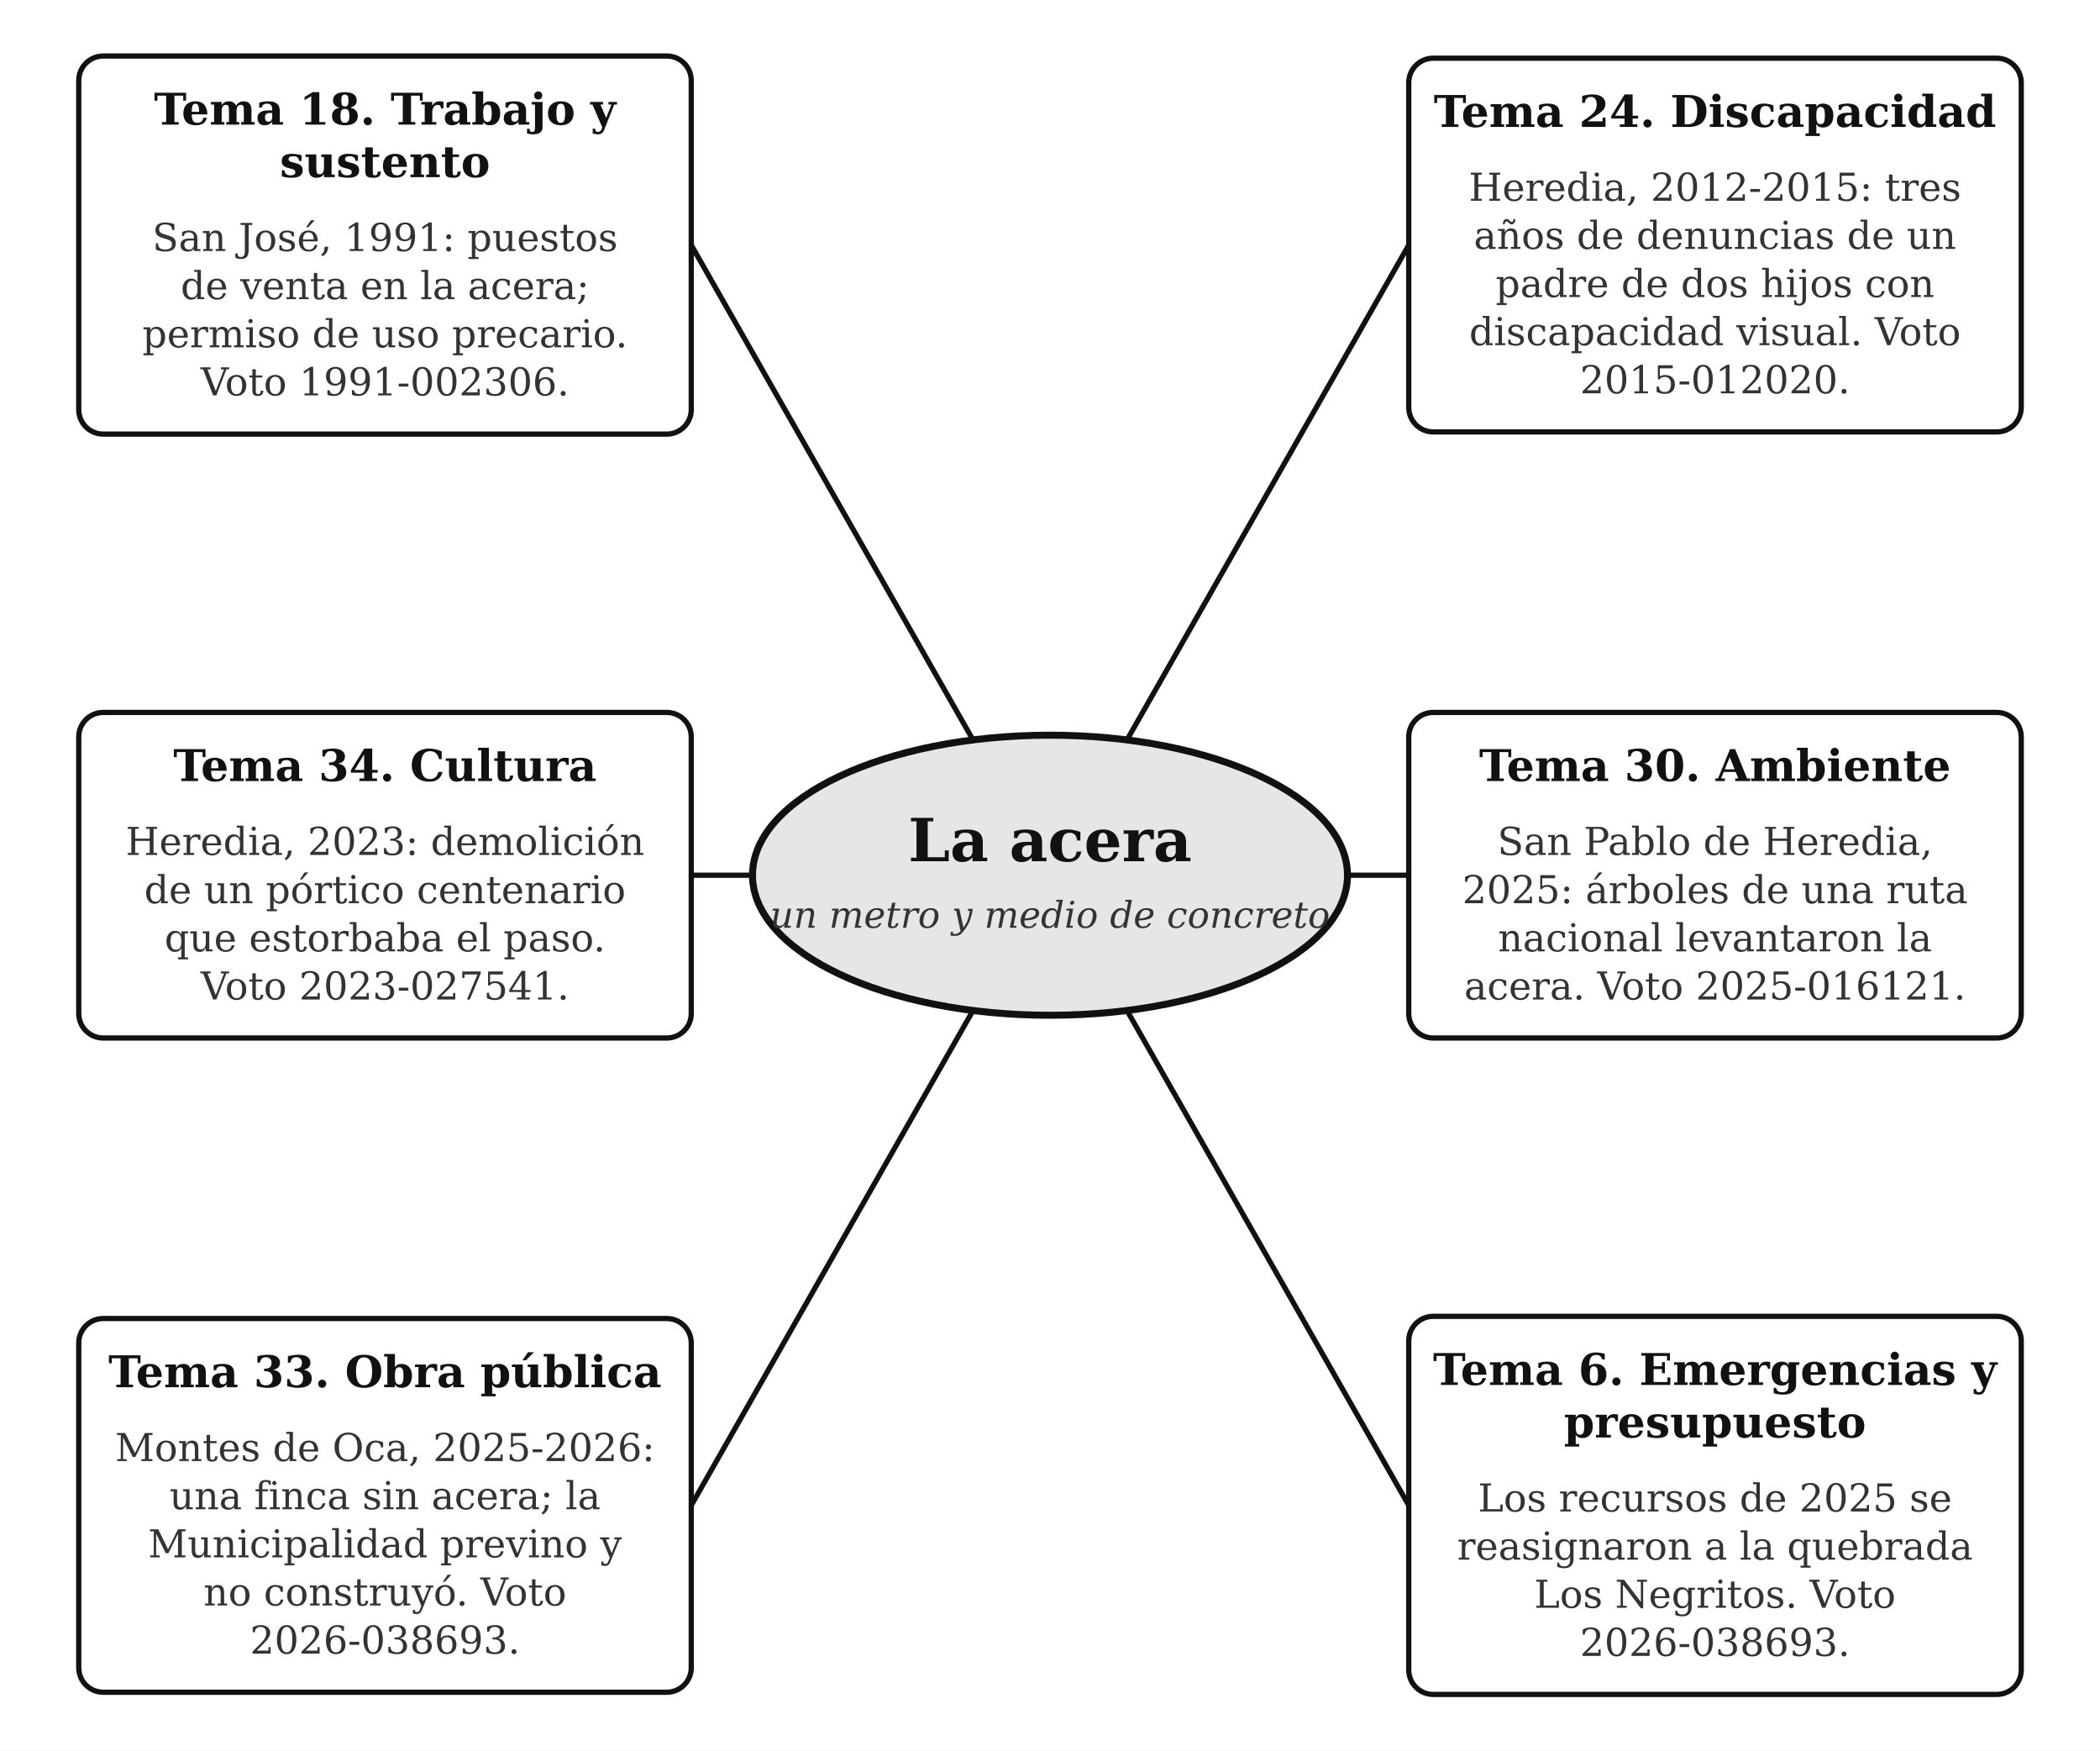
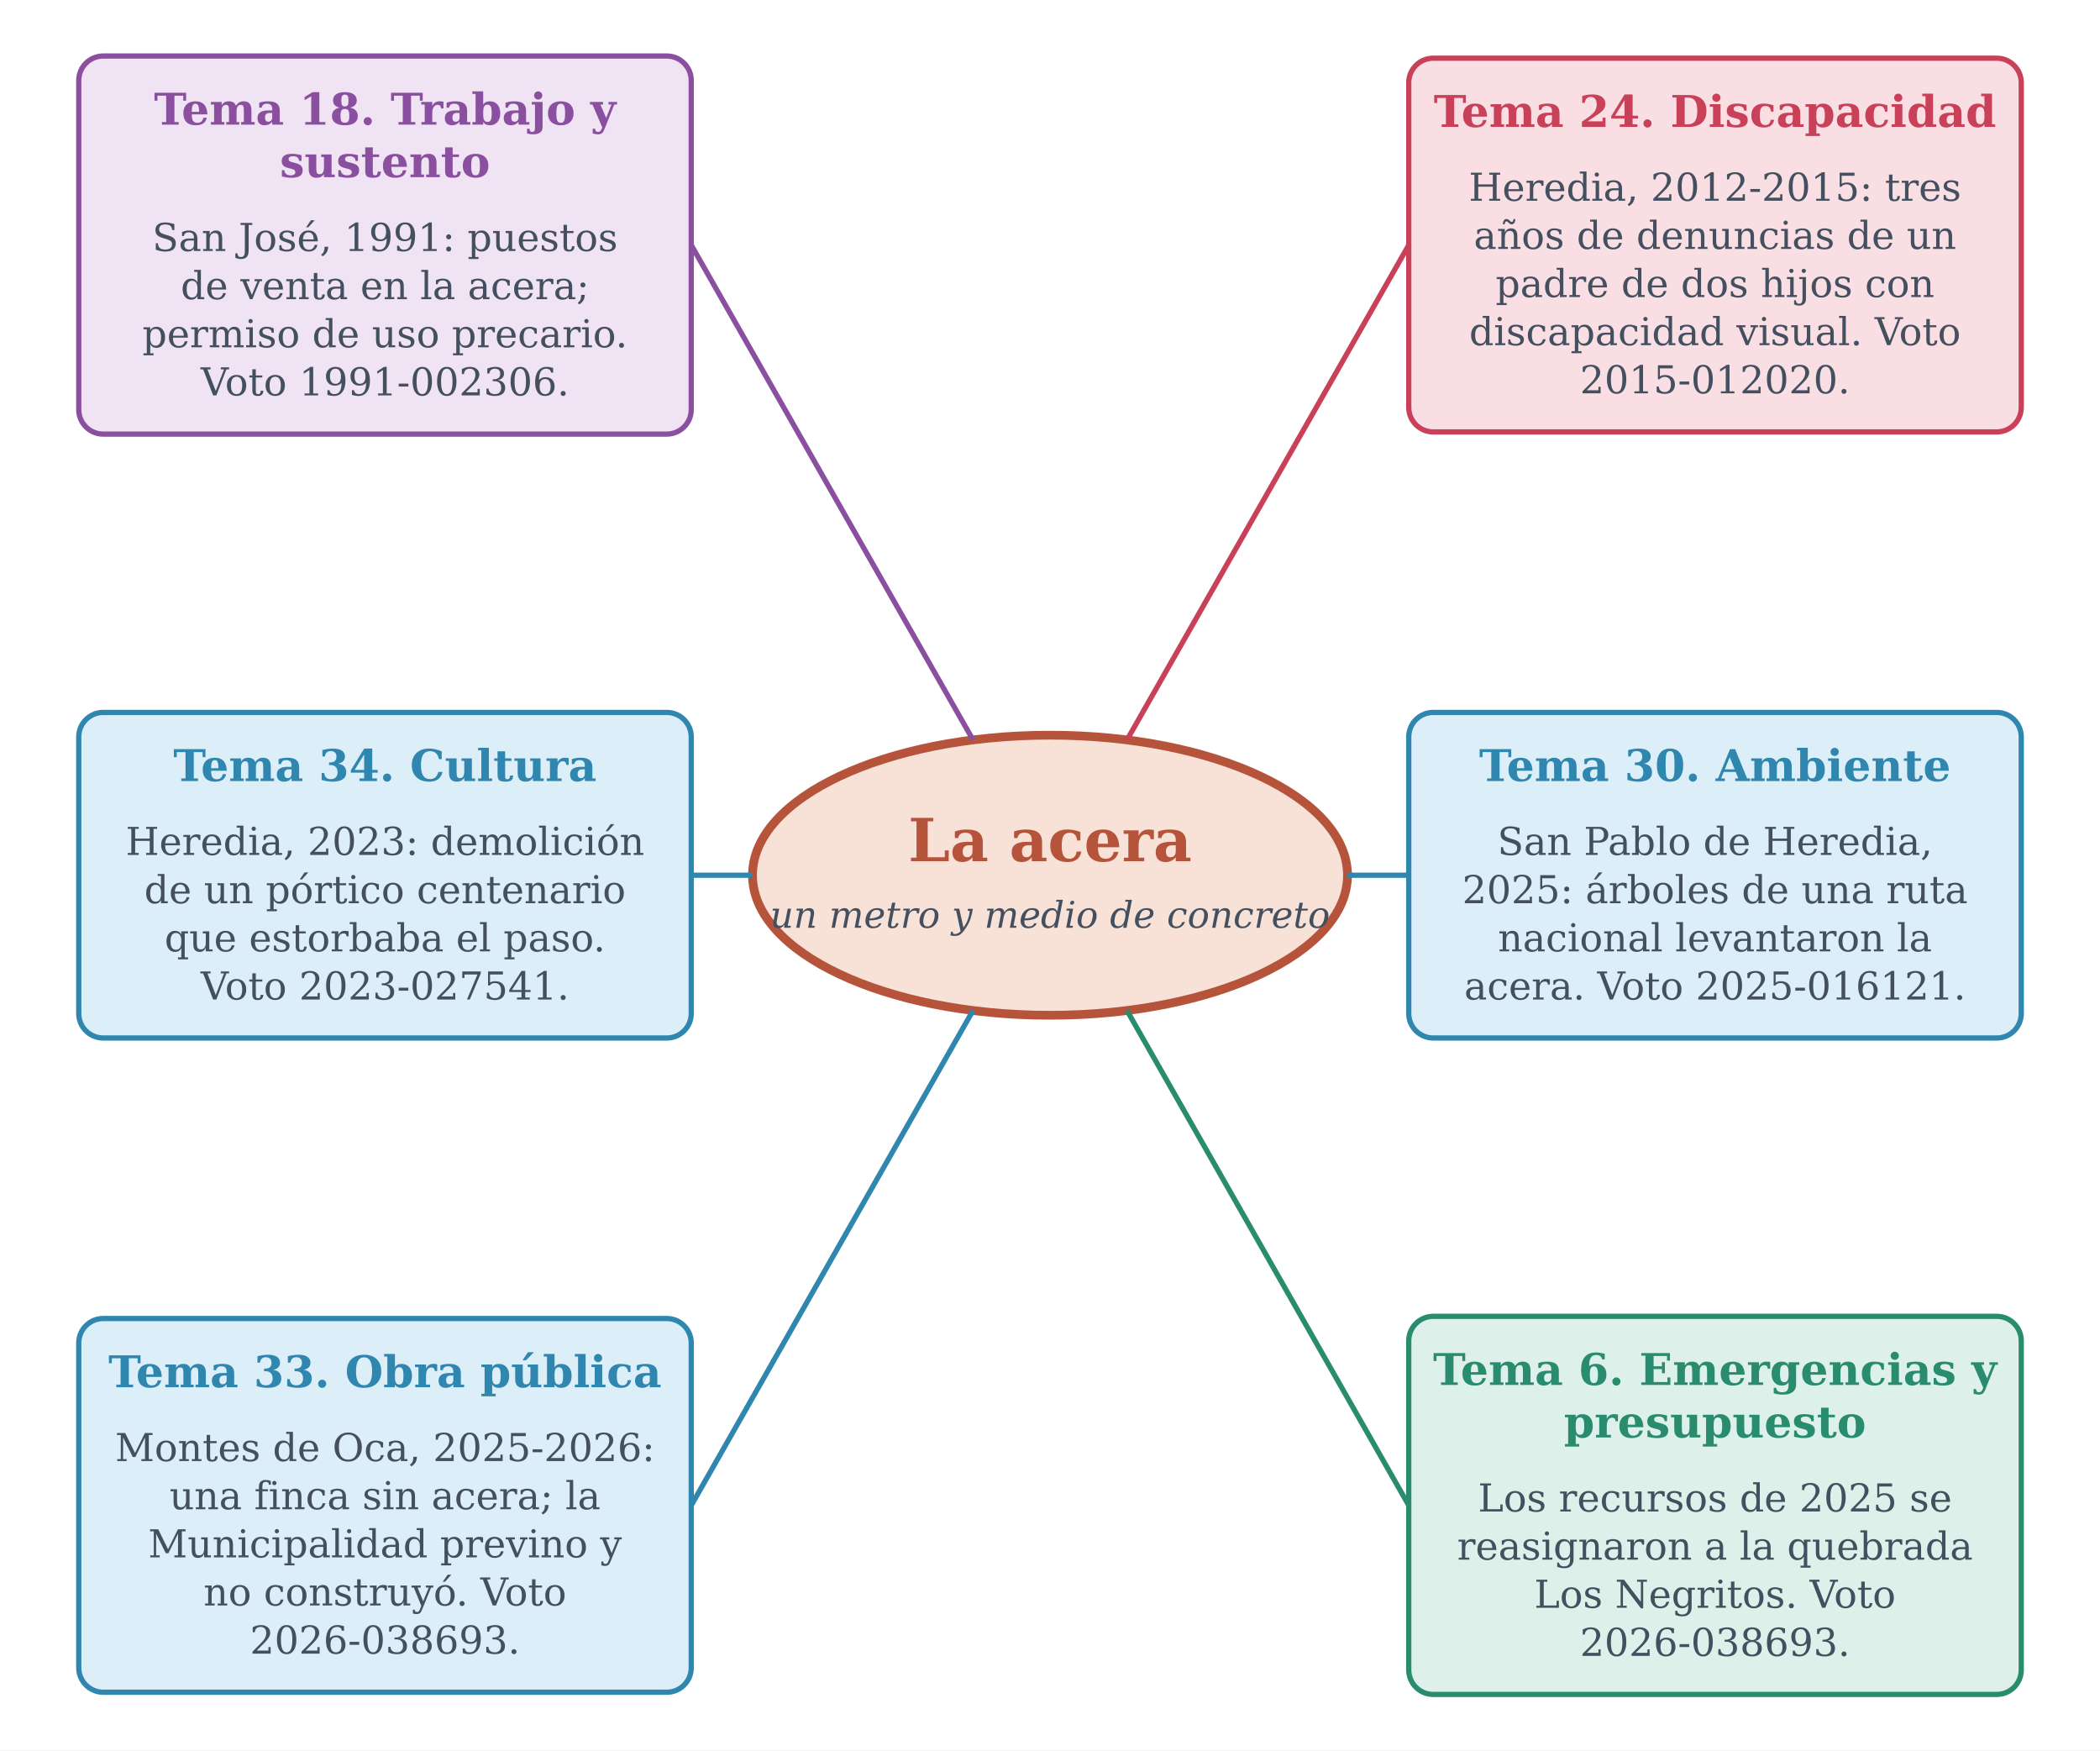
<svg xmlns="http://www.w3.org/2000/svg" width="1200" height="1000" viewBox="0 0 1200 1000" font-family="DejaVu Serif, serif">
  <defs>
    <marker id="ar" markerWidth="14" markerHeight="14" refX="11" refY="7" orient="auto" markerUnits="userSpaceOnUse">
-       <path d="M0,0 L14,7 L0,14 Z" fill="#111" />
+       <path d="M0,0 L14,7 L0,14 Z" fill="#1E2A38" />
    </marker>
  </defs>
  <rect width="100%" height="100%" fill="white" />
-   <ellipse cx="600" cy="500" rx="170" ry="80" fill="#e6e6e6" stroke="#111" stroke-width="4" />
-   <text x="600.0" y="492.0" font-size="34" font-weight="bold" font-style="normal" text-anchor="middle" fill="#111">La acera</text>
-   <text x="600.0" y="530.0" font-size="21" font-weight="normal" font-style="italic" text-anchor="middle" fill="#333">un metro y medio de concreto</text>
-   <line x1="556.0" y1="422.7" x2="395.0" y2="140" stroke="#111" stroke-width="3" />
-   <rect x="45.0" y="32.0" width="350" height="216.0" rx="14" fill="white" stroke="#111" stroke-width="3" />
-   <text x="220.0" y="71.2" font-size="25" font-weight="bold" font-style="normal" text-anchor="middle" fill="#111">Tema 18. Trabajo y</text>
-   <text x="220.0" y="101.2" font-size="25" font-weight="bold" font-style="normal" text-anchor="middle" fill="#111">sustento</text>
-   <text x="220.0" y="143.4" font-size="22" font-weight="normal" font-style="normal" text-anchor="middle" fill="#333">San José, 1991: puestos</text>
-   <text x="220.0" y="170.9" font-size="22" font-weight="normal" font-style="normal" text-anchor="middle" fill="#333">de venta en la acera;</text>
-   <text x="220.0" y="198.4" font-size="22" font-weight="normal" font-style="normal" text-anchor="middle" fill="#333">permiso de uso precario.</text>
-   <text x="220.0" y="225.9" font-size="22" font-weight="normal" font-style="normal" text-anchor="middle" fill="#333">Voto 1991-002306.</text>
-   <line x1="644.0" y1="422.7" x2="805.0" y2="140" stroke="#111" stroke-width="3" />
-   <rect x="805.0" y="33.25" width="350" height="213.5" rx="14" fill="white" stroke="#111" stroke-width="3" />
-   <text x="980.0" y="72.5" font-size="25" font-weight="bold" font-style="normal" text-anchor="middle" fill="#111">Tema 24. Discapacidad</text>
-   <text x="980.0" y="114.7" font-size="22" font-weight="normal" font-style="normal" text-anchor="middle" fill="#333">Heredia, 2012-2015: tres</text>
-   <text x="980.0" y="142.2" font-size="22" font-weight="normal" font-style="normal" text-anchor="middle" fill="#333">años de denuncias de un</text>
-   <text x="980.0" y="169.7" font-size="22" font-weight="normal" font-style="normal" text-anchor="middle" fill="#333">padre de dos hijos con</text>
-   <text x="980.0" y="197.2" font-size="22" font-weight="normal" font-style="normal" text-anchor="middle" fill="#333">discapacidad visual. Voto</text>
-   <text x="980.0" y="224.7" font-size="22" font-weight="normal" font-style="normal" text-anchor="middle" fill="#333">2015-012020.</text>
-   <line x1="430.0" y1="500.0" x2="395.0" y2="500" stroke="#111" stroke-width="3" />
-   <rect x="45.0" y="407.0" width="350" height="186.0" rx="14" fill="white" stroke="#111" stroke-width="3" />
-   <text x="220.0" y="446.2" font-size="25" font-weight="bold" font-style="normal" text-anchor="middle" fill="#111">Tema 34. Cultura</text>
-   <text x="220.0" y="488.4" font-size="22" font-weight="normal" font-style="normal" text-anchor="middle" fill="#333">Heredia, 2023: demolición</text>
-   <text x="220.0" y="516.0" font-size="22" font-weight="normal" font-style="normal" text-anchor="middle" fill="#333">de un pórtico centenario</text>
-   <text x="220.0" y="543.5" font-size="22" font-weight="normal" font-style="normal" text-anchor="middle" fill="#333">que estorbaba el paso.</text>
-   <text x="220.0" y="571.0" font-size="22" font-weight="normal" font-style="normal" text-anchor="middle" fill="#333">Voto 2023-027541.</text>
-   <line x1="770.0" y1="500.0" x2="805.0" y2="500" stroke="#111" stroke-width="3" />
-   <rect x="805.0" y="407.0" width="350" height="186.0" rx="14" fill="white" stroke="#111" stroke-width="3" />
-   <text x="980.0" y="446.2" font-size="25" font-weight="bold" font-style="normal" text-anchor="middle" fill="#111">Tema 30. Ambiente</text>
-   <text x="980.0" y="488.4" font-size="22" font-weight="normal" font-style="normal" text-anchor="middle" fill="#333">San Pablo de Heredia,</text>
-   <text x="980.0" y="516.0" font-size="22" font-weight="normal" font-style="normal" text-anchor="middle" fill="#333">2025: árboles de una ruta</text>
-   <text x="980.0" y="543.5" font-size="22" font-weight="normal" font-style="normal" text-anchor="middle" fill="#333">nacional levantaron la</text>
-   <text x="980.0" y="571.0" font-size="22" font-weight="normal" font-style="normal" text-anchor="middle" fill="#333">acera. Voto 2025-016121.</text>
-   <line x1="556.0" y1="577.3" x2="395.0" y2="860" stroke="#111" stroke-width="3" />
-   <rect x="45.0" y="753.25" width="350" height="213.5" rx="14" fill="white" stroke="#111" stroke-width="3" />
-   <text x="220.0" y="792.5" font-size="25" font-weight="bold" font-style="normal" text-anchor="middle" fill="#111">Tema 33. Obra pública</text>
-   <text x="220.0" y="834.7" font-size="22" font-weight="normal" font-style="normal" text-anchor="middle" fill="#333">Montes de Oca, 2025-2026:</text>
-   <text x="220.0" y="862.2" font-size="22" font-weight="normal" font-style="normal" text-anchor="middle" fill="#333">una finca sin acera; la</text>
-   <text x="220.0" y="889.7" font-size="22" font-weight="normal" font-style="normal" text-anchor="middle" fill="#333">Municipalidad previno y</text>
-   <text x="220.0" y="917.2" font-size="22" font-weight="normal" font-style="normal" text-anchor="middle" fill="#333">no construyó. Voto</text>
-   <text x="220.0" y="944.7" font-size="22" font-weight="normal" font-style="normal" text-anchor="middle" fill="#333">2026-038693.</text>
-   <line x1="644.0" y1="577.3" x2="805.0" y2="860" stroke="#111" stroke-width="3" />
-   <rect x="805.0" y="752.0" width="350" height="216.0" rx="14" fill="white" stroke="#111" stroke-width="3" />
-   <text x="980.0" y="791.2" font-size="25" font-weight="bold" font-style="normal" text-anchor="middle" fill="#111">Tema 6. Emergencias y</text>
-   <text x="980.0" y="821.2" font-size="25" font-weight="bold" font-style="normal" text-anchor="middle" fill="#111">presupuesto</text>
-   <text x="980.0" y="863.5" font-size="22" font-weight="normal" font-style="normal" text-anchor="middle" fill="#333">Los recursos de 2025 se</text>
-   <text x="980.0" y="891.0" font-size="22" font-weight="normal" font-style="normal" text-anchor="middle" fill="#333">reasignaron a la quebrada</text>
-   <text x="980.0" y="918.5" font-size="22" font-weight="normal" font-style="normal" text-anchor="middle" fill="#333">Los Negritos. Voto</text>
-   <text x="980.0" y="946.0" font-size="22" font-weight="normal" font-style="normal" text-anchor="middle" fill="#333">2026-038693.</text>
+   <ellipse cx="600" cy="500" rx="170" ry="80" fill="#F8E2D8" stroke="#B5543A" stroke-width="5" />
+   <text x="600.0" y="492.0" font-size="34" font-weight="bold" font-style="normal" text-anchor="middle" fill="#B5543A">La acera</text>
+   <text x="600.0" y="530.0" font-size="21" font-weight="normal" font-style="italic" text-anchor="middle" fill="#44505F">un metro y medio de concreto</text>
+   <line x1="556.0" y1="422.7" x2="395.0" y2="140" stroke="#8A4F9E" stroke-width="3" />
+   <rect x="45.0" y="32.0" width="350" height="216.0" rx="14" fill="#EFE3F4" stroke="#8A4F9E" stroke-width="3" />
+   <text x="220.0" y="71.2" font-size="25" font-weight="bold" font-style="normal" text-anchor="middle" fill="#8A4F9E">Tema 18. Trabajo y</text>
+   <text x="220.0" y="101.2" font-size="25" font-weight="bold" font-style="normal" text-anchor="middle" fill="#8A4F9E">sustento</text>
+   <text x="220.0" y="143.4" font-size="22" font-weight="normal" font-style="normal" text-anchor="middle" fill="#44505F">San José, 1991: puestos</text>
+   <text x="220.0" y="170.9" font-size="22" font-weight="normal" font-style="normal" text-anchor="middle" fill="#44505F">de venta en la acera;</text>
+   <text x="220.0" y="198.4" font-size="22" font-weight="normal" font-style="normal" text-anchor="middle" fill="#44505F">permiso de uso precario.</text>
+   <text x="220.0" y="225.9" font-size="22" font-weight="normal" font-style="normal" text-anchor="middle" fill="#44505F">Voto 1991-002306.</text>
+   <line x1="644.0" y1="422.7" x2="805.0" y2="140" stroke="#C94158" stroke-width="3" />
+   <rect x="805.0" y="33.25" width="350" height="213.5" rx="14" fill="#F9DFE4" stroke="#C94158" stroke-width="3" />
+   <text x="980.0" y="72.5" font-size="25" font-weight="bold" font-style="normal" text-anchor="middle" fill="#C94158">Tema 24. Discapacidad</text>
+   <text x="980.0" y="114.7" font-size="22" font-weight="normal" font-style="normal" text-anchor="middle" fill="#44505F">Heredia, 2012-2015: tres</text>
+   <text x="980.0" y="142.2" font-size="22" font-weight="normal" font-style="normal" text-anchor="middle" fill="#44505F">años de denuncias de un</text>
+   <text x="980.0" y="169.7" font-size="22" font-weight="normal" font-style="normal" text-anchor="middle" fill="#44505F">padre de dos hijos con</text>
+   <text x="980.0" y="197.2" font-size="22" font-weight="normal" font-style="normal" text-anchor="middle" fill="#44505F">discapacidad visual. Voto</text>
+   <text x="980.0" y="224.7" font-size="22" font-weight="normal" font-style="normal" text-anchor="middle" fill="#44505F">2015-012020.</text>
+   <line x1="430.0" y1="500.0" x2="395.0" y2="500" stroke="#2F86AE" stroke-width="3" />
+   <rect x="45.0" y="407.0" width="350" height="186.0" rx="14" fill="#DCEEF7" stroke="#2F86AE" stroke-width="3" />
+   <text x="220.0" y="446.2" font-size="25" font-weight="bold" font-style="normal" text-anchor="middle" fill="#2F86AE">Tema 34. Cultura</text>
+   <text x="220.0" y="488.4" font-size="22" font-weight="normal" font-style="normal" text-anchor="middle" fill="#44505F">Heredia, 2023: demolición</text>
+   <text x="220.0" y="516.0" font-size="22" font-weight="normal" font-style="normal" text-anchor="middle" fill="#44505F">de un pórtico centenario</text>
+   <text x="220.0" y="543.5" font-size="22" font-weight="normal" font-style="normal" text-anchor="middle" fill="#44505F">que estorbaba el paso.</text>
+   <text x="220.0" y="571.0" font-size="22" font-weight="normal" font-style="normal" text-anchor="middle" fill="#44505F">Voto 2023-027541.</text>
+   <line x1="770.0" y1="500.0" x2="805.0" y2="500" stroke="#2F86AE" stroke-width="3" />
+   <rect x="805.0" y="407.0" width="350" height="186.0" rx="14" fill="#DCEEF7" stroke="#2F86AE" stroke-width="3" />
+   <text x="980.0" y="446.2" font-size="25" font-weight="bold" font-style="normal" text-anchor="middle" fill="#2F86AE">Tema 30. Ambiente</text>
+   <text x="980.0" y="488.4" font-size="22" font-weight="normal" font-style="normal" text-anchor="middle" fill="#44505F">San Pablo de Heredia,</text>
+   <text x="980.0" y="516.0" font-size="22" font-weight="normal" font-style="normal" text-anchor="middle" fill="#44505F">2025: árboles de una ruta</text>
+   <text x="980.0" y="543.5" font-size="22" font-weight="normal" font-style="normal" text-anchor="middle" fill="#44505F">nacional levantaron la</text>
+   <text x="980.0" y="571.0" font-size="22" font-weight="normal" font-style="normal" text-anchor="middle" fill="#44505F">acera. Voto 2025-016121.</text>
+   <line x1="556.0" y1="577.3" x2="395.0" y2="860" stroke="#2F86AE" stroke-width="3" />
+   <rect x="45.0" y="753.25" width="350" height="213.5" rx="14" fill="#DCEEF7" stroke="#2F86AE" stroke-width="3" />
+   <text x="220.0" y="792.5" font-size="25" font-weight="bold" font-style="normal" text-anchor="middle" fill="#2F86AE">Tema 33. Obra pública</text>
+   <text x="220.0" y="834.7" font-size="22" font-weight="normal" font-style="normal" text-anchor="middle" fill="#44505F">Montes de Oca, 2025-2026:</text>
+   <text x="220.0" y="862.2" font-size="22" font-weight="normal" font-style="normal" text-anchor="middle" fill="#44505F">una finca sin acera; la</text>
+   <text x="220.0" y="889.7" font-size="22" font-weight="normal" font-style="normal" text-anchor="middle" fill="#44505F">Municipalidad previno y</text>
+   <text x="220.0" y="917.2" font-size="22" font-weight="normal" font-style="normal" text-anchor="middle" fill="#44505F">no construyó. Voto</text>
+   <text x="220.0" y="944.7" font-size="22" font-weight="normal" font-style="normal" text-anchor="middle" fill="#44505F">2026-038693.</text>
+   <line x1="644.0" y1="577.3" x2="805.0" y2="860" stroke="#2A8C6E" stroke-width="3" />
+   <rect x="805.0" y="752.0" width="350" height="216.0" rx="14" fill="#DDF1EA" stroke="#2A8C6E" stroke-width="3" />
+   <text x="980.0" y="791.2" font-size="25" font-weight="bold" font-style="normal" text-anchor="middle" fill="#2A8C6E">Tema 6. Emergencias y</text>
+   <text x="980.0" y="821.2" font-size="25" font-weight="bold" font-style="normal" text-anchor="middle" fill="#2A8C6E">presupuesto</text>
+   <text x="980.0" y="863.5" font-size="22" font-weight="normal" font-style="normal" text-anchor="middle" fill="#44505F">Los recursos de 2025 se</text>
+   <text x="980.0" y="891.0" font-size="22" font-weight="normal" font-style="normal" text-anchor="middle" fill="#44505F">reasignaron a la quebrada</text>
+   <text x="980.0" y="918.5" font-size="22" font-weight="normal" font-style="normal" text-anchor="middle" fill="#44505F">Los Negritos. Voto</text>
+   <text x="980.0" y="946.0" font-size="22" font-weight="normal" font-style="normal" text-anchor="middle" fill="#44505F">2026-038693.</text>
</svg>
